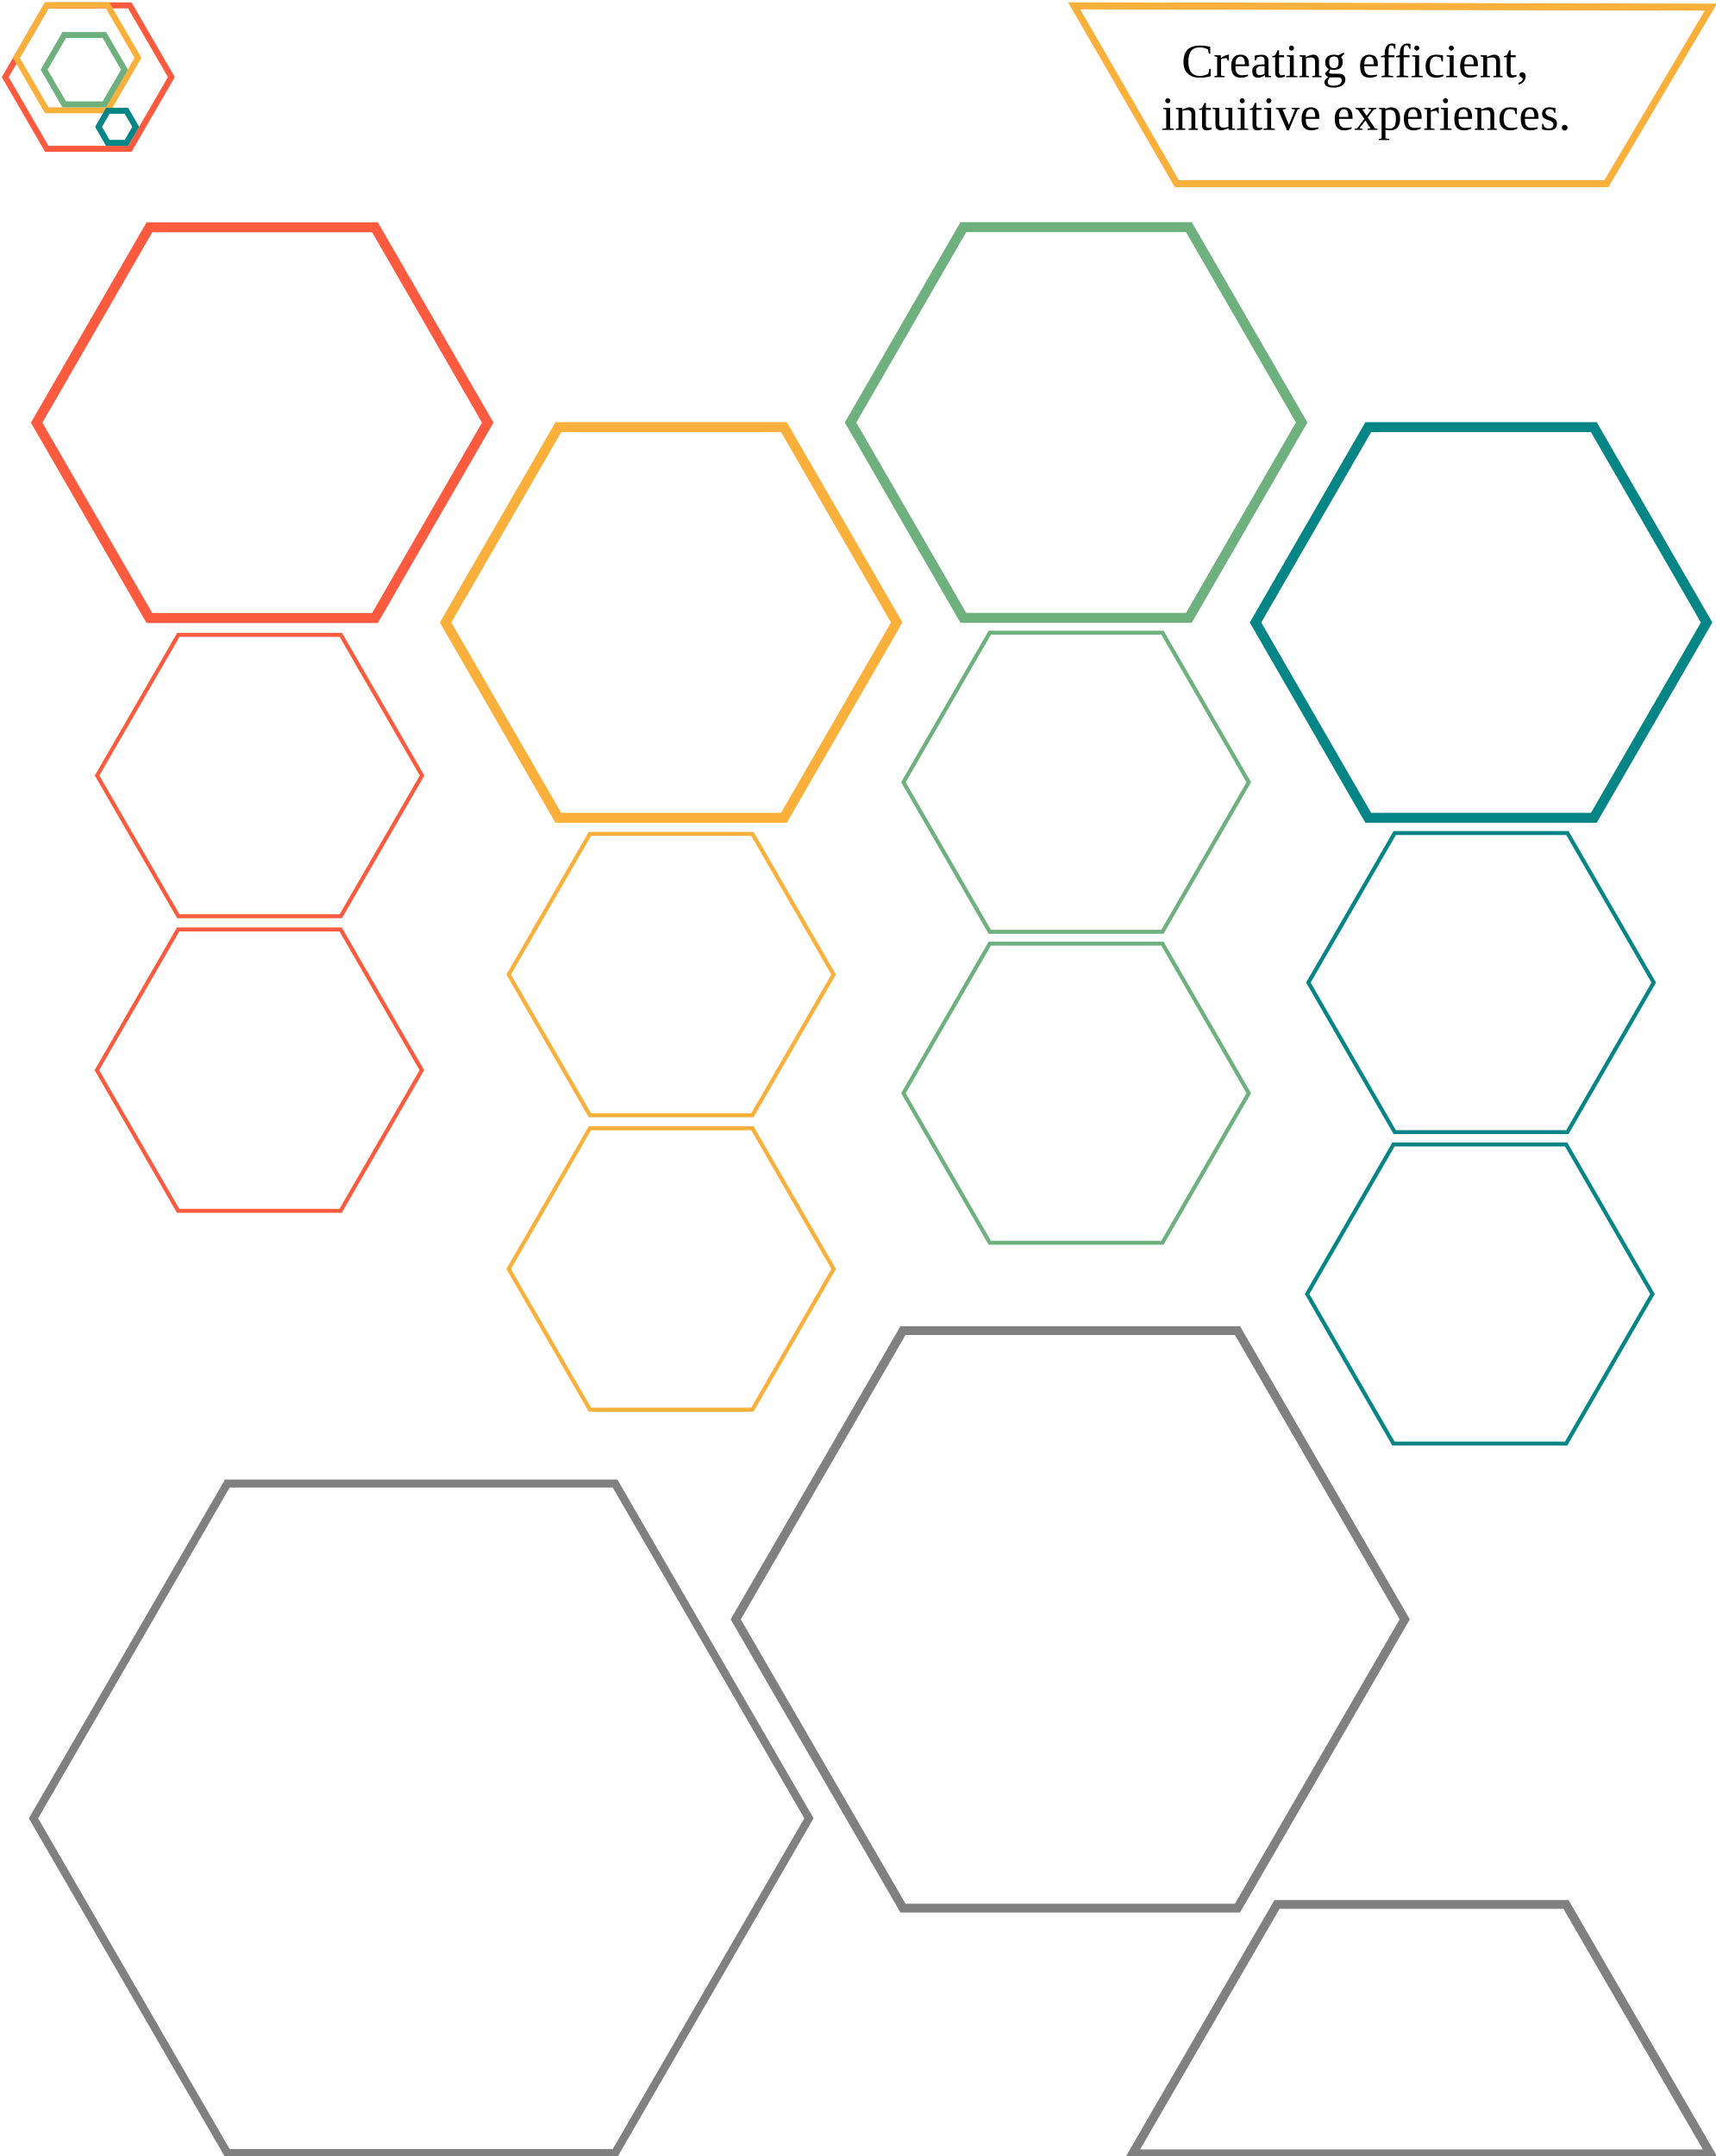
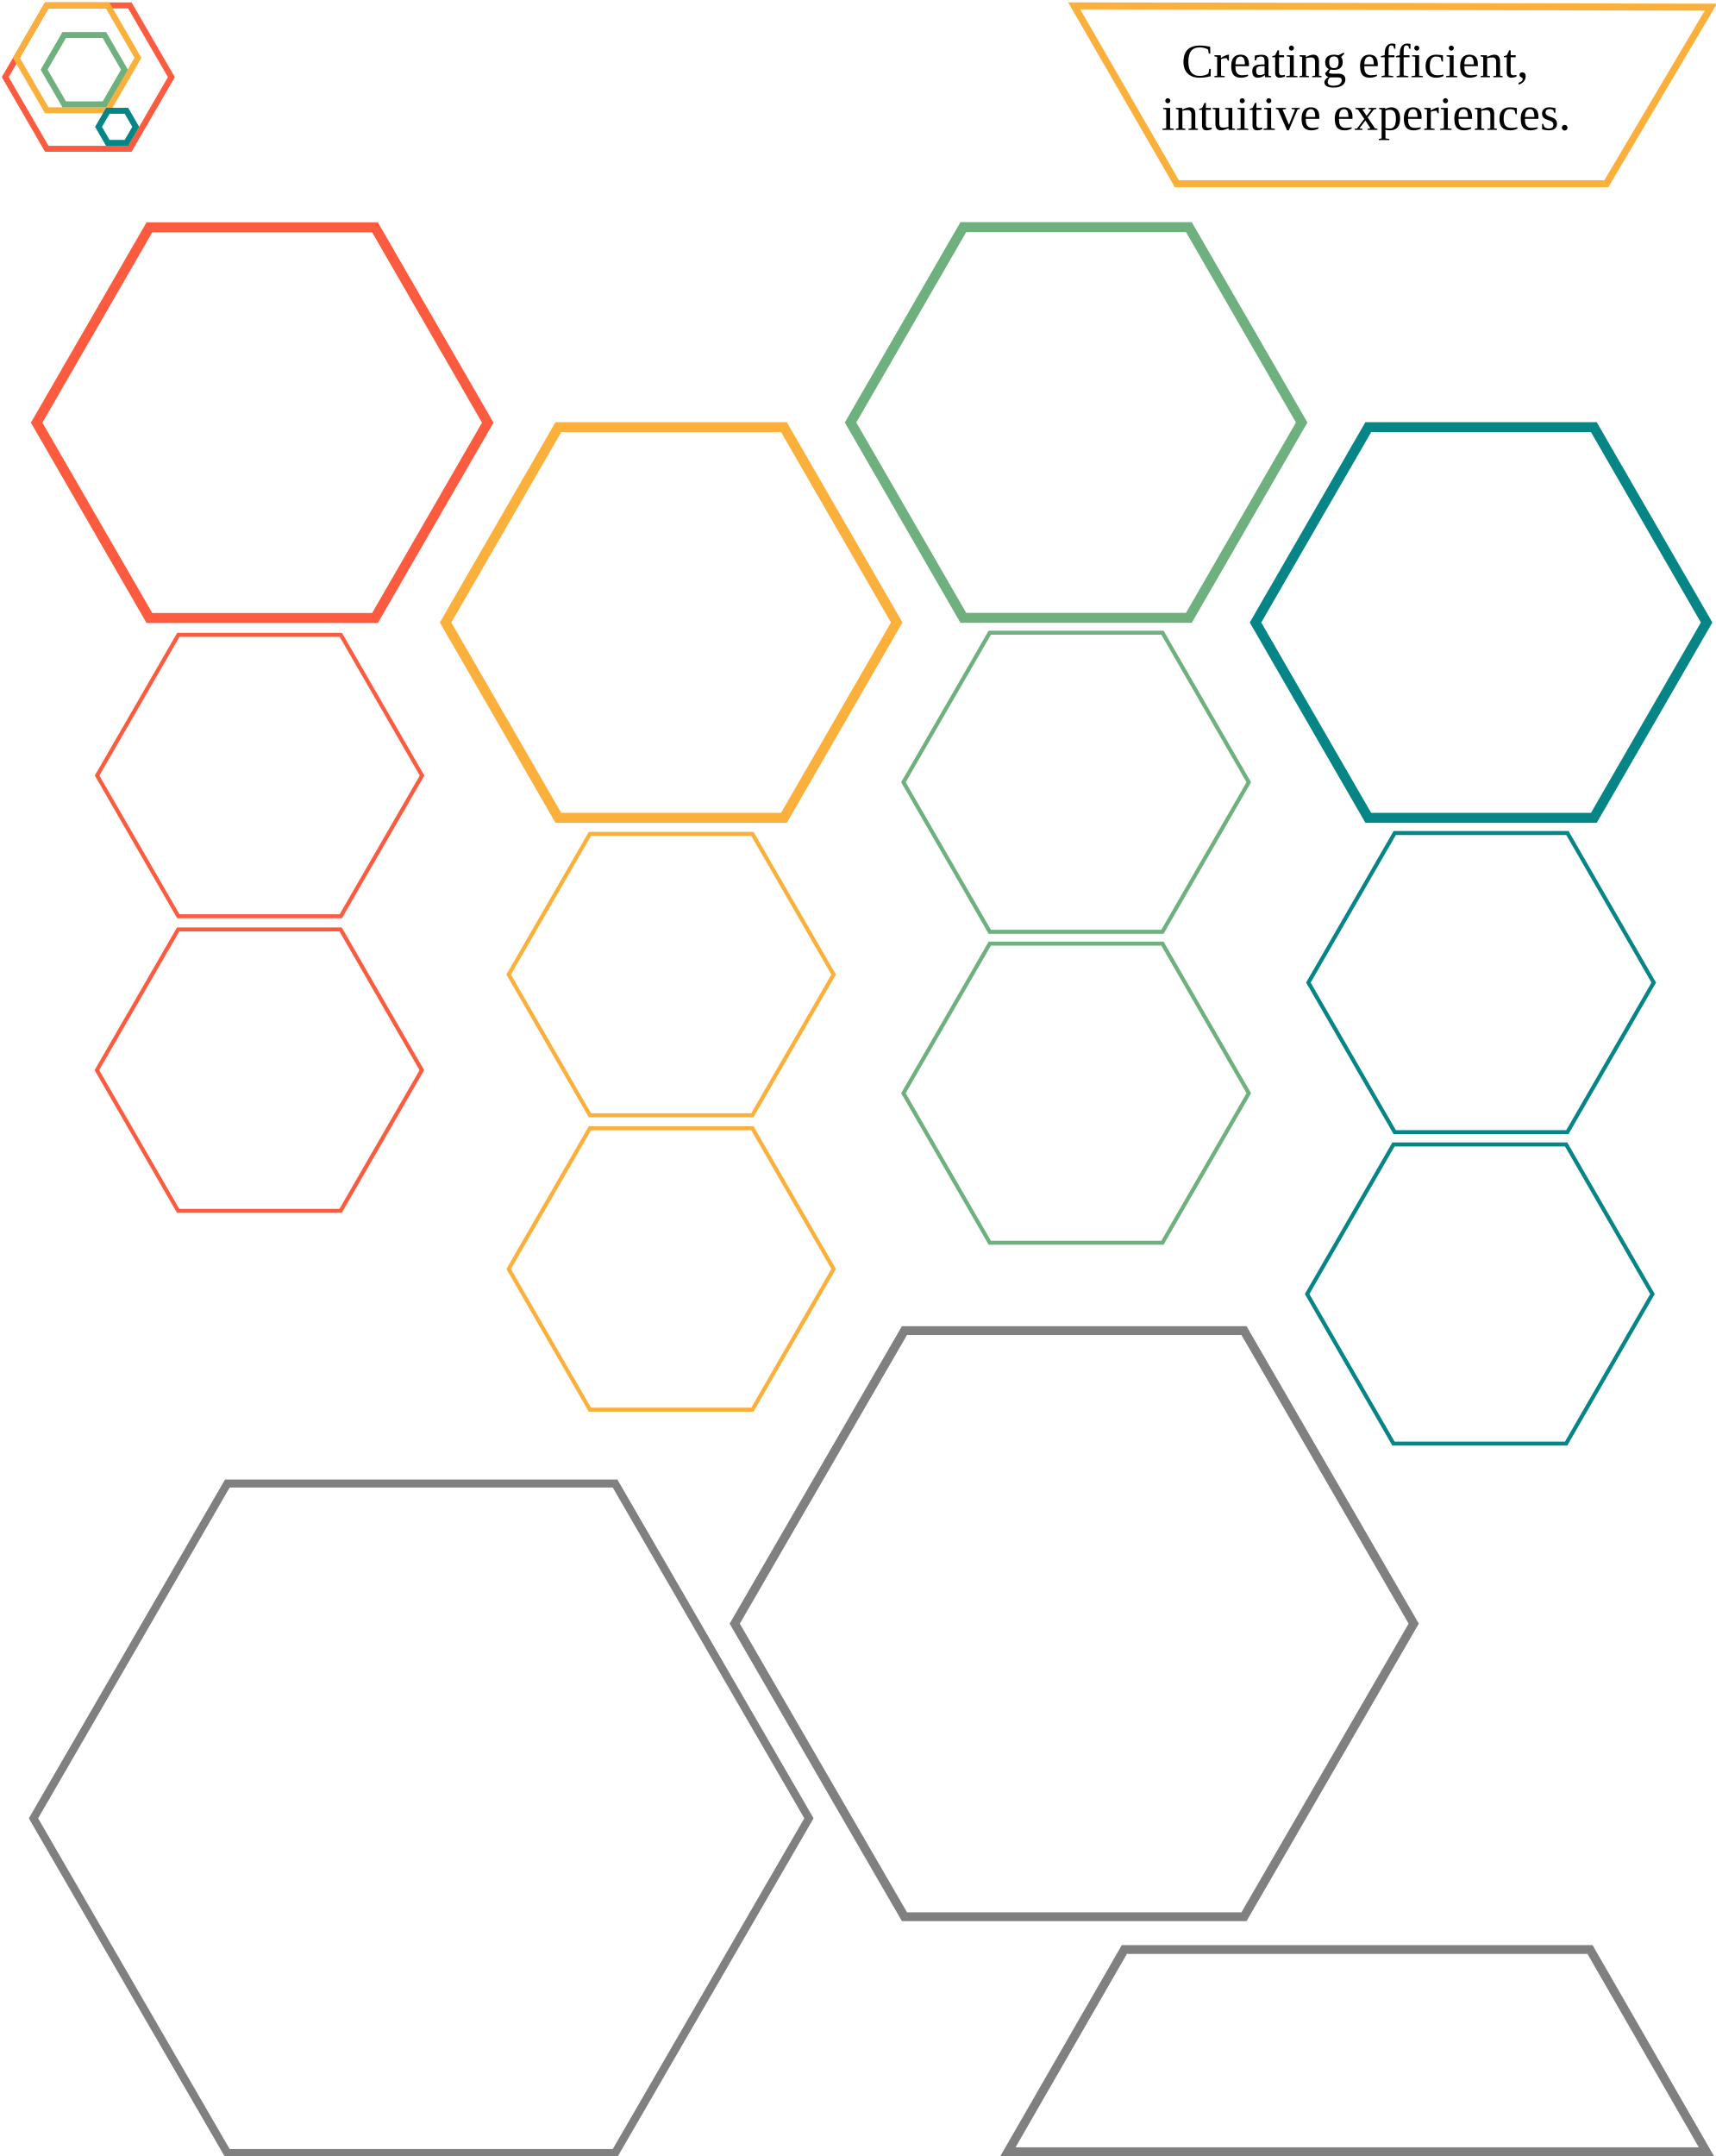
<svg xmlns="http://www.w3.org/2000/svg" xmlns:xlink="http://www.w3.org/1999/xlink" id="svg2" version="1.1" width="860.703" height="1081.35">
  <defs id="defs6" />
  <text xml:space="preserve" style="font-size:40px;font-style:normal;font-weight:normal;line-height:125%;letter-spacing:0px;word-spacing:0px;fill:#000000;fill-opacity:1;stroke:none;font-family:Sans" x="759.629" y="28.686" id="text3011">
    <tspan id="tspan3013" x="759.629" y="28.686" />
  </text>
  <flowRoot xml:space="preserve" id="flowRoot4327" style="font-size:11px;font-style:normal;font-weight:normal;line-height:125%;letter-spacing:0px;word-spacing:0px;fill:#000000;fill-opacity:1;stroke:none;font-family:Museo 300;-inkscape-font-specification:Museo 300" transform="translate(48.88329,44.35)">
    <flowRegion id="flowRegion4329">
      <rect id="rect4331" width="146" height="126" x="243" y="594" style="font-size:11px;font-family:Museo 300;-inkscape-font-specification:Museo 300" />
    </flowRegion>
    <flowPara id="flowPara4333" />
  </flowRoot>
  <flowRoot xml:space="preserve" id="flowRoot4421" style="font-size:11px;font-style:normal;font-weight:normal;line-height:125%;letter-spacing:0px;word-spacing:0px;fill:#000000;fill-opacity:1;stroke:none;font-family:Museo 700;-inkscape-font-specification:Museo 700" transform="translate(48.88329,44.35)">
    <flowRegion id="flowRegion4423">
      <rect id="rect4425" width="275" height="97" x="34" y="18" style="font-size:11px;font-family:Museo 700;-inkscape-font-specification:Museo 700" />
    </flowRegion>
    <flowPara id="flowPara4427" />
  </flowRoot>
  <g id="g3086" transform="translate(-178.482,-8.210526)">
    <g transform="translate(2,17.84672)" id="g3906">
      <flowRoot xml:space="preserve" id="flowRoot3075" style="font-size:56px;font-style:normal;font-weight:normal;line-height:125%;letter-spacing:0px;word-spacing:0px;fill:#000000;fill-opacity:1;stroke:none;font-family:Museo 500;-inkscape-font-specification:Museo 500" transform="translate(44.25297,-13.27036)">
        <flowRegion id="flowRegion3077">
          <rect id="rect3079" width="332" height="104" x="226" y="4" style="font-size:56px;font-family:Museo 500;-inkscape-font-specification:Museo 500" />
        </flowRegion>
        <flowPara id="flowPara3081" style="font-size:56px">Marielle Hsu</flowPara>
      </flowRoot>
      <flowRoot xml:space="preserve" id="flowRoot3130" style="font-size:20px;font-style:normal;font-weight:normal;line-height:125%;letter-spacing:0px;word-spacing:0px;fill:#6f6f6f;fill-opacity:0;stroke:none;font-family:Museo 300;-inkscape-font-specification:Museo 300" transform="translate(-0.3470332,-12.50814)">
        <flowRegion id="flowRegion3132">
          <rect id="rect3134" width="327.699" height="61.512" x="271" y="50" style="font-size:20px;fill:#6f6f6f;fill-opacity:0;font-family:Museo 300;-inkscape-font-specification:Museo 300" />
        </flowRegion>
        <flowPara id="flowPara3136" style="font-size:24px;font-style:normal;fill:#6e6e6e;fill-opacity:1;-inkscape-font-specification:Museo 300 Light">contact<flowSpan style="font-size:24px;font-style:normal;font-variant:normal;font-weight:normal;font-stretch:normal;font-family:Tahoma;-inkscape-font-specification:Tahoma" id="flowSpan3180">@</flowSpan>mariellehsu.com</flowPara>
      </flowRoot>
    </g>
    <g id="layer1" transform="matrix(0.2109527,0,0,0.2109527,180.0096,-138.1776)">
      <path style="fill:none;stroke:#fc5b3f;stroke-width:13.606;stroke-linecap:square;stroke-linejoin:miter;stroke-miterlimit:4;stroke-opacity:1;stroke-dasharray:none" id="path2987-4" d="m 300.087,143.791 -94.329,163.383 -188.658,0 -94.329,-163.383 94.329,-163.383 188.658,0 z" transform="matrix(1.046868,0,0,1.043563,86.08695,727.1885)" />
      <path style="fill:none;stroke:#fcb03c;stroke-width:18.59;stroke-linecap:square;stroke-linejoin:miter;stroke-miterlimit:4;stroke-opacity:1;stroke-dasharray:none" id="path2987-4-1" d="m 300.087,143.791 -94.329,163.383 -188.658,0 -94.329,-163.383 94.329,-163.383 188.658,0 z" transform="matrix(0.766218,0,0,0.7637907,90.82925,721.5159)" />
      <path style="fill:none;stroke:#068587;stroke-width:60.764;stroke-linecap:square;stroke-linejoin:miter;stroke-miterlimit:4;stroke-opacity:1;stroke-dasharray:none" id="path2987-4-7" d="m 300.087,143.791 -94.329,163.383 -188.658,0 -94.329,-163.383 94.329,-163.383 188.658,0 z" transform="matrix(0.2344116,0,0,0.2336716,245.1576,961.8998)" />
      <path style="fill:none;stroke:#6fb07f;stroke-width:28.124;stroke-linecap:square;stroke-linejoin:miter;stroke-miterlimit:4;stroke-opacity:1;stroke-dasharray:none" id="path2987-4-4" d="m 300.087,143.791 -94.329,163.383 -188.658,0 -94.329,-163.383 94.329,-163.383 188.658,0 z" transform="matrix(0.5064827,0,0,0.5048573,136.7709,787.0006)" />
    </g>
  </g>
  <g id="g4245" transform="translate(-307.9947,718.6084)">
    <path transform="matrix(0.9724284,0,0,0.9693852,412.3086,-543.3634)" d="m 310,760 -100,173.205 -200,0 L -90,760 10,586.795 l 200,0 z" id="path3113-1" style="fill:none;stroke:#808080;stroke-width:4.149;stroke-miterlimit:4;stroke-opacity:1;stroke-dasharray:none" />
    <flowRoot xml:space="preserve" id="flowRoot4429-3" style="font-size:40px;font-style:normal;font-weight:normal;line-height:125%;letter-spacing:0px;word-spacing:0px;fill:#000000;fill-opacity:1;stroke:none;font-family:Sans" transform="matrix(0.5,-0.8660254,0.8660254,0.5,273.0046,200.095)">
      <flowRegion id="flowRegion4431-6">
        <rect id="rect4433-17" width="298" height="91" x="34" y="19" />
      </flowRegion>
      <flowPara id="flowPara4435-6" style="font-size:24px;font-family:Museo 700;-inkscape-font-specification:Museo 700">EXPERIENCE</flowPara>
    </flowRoot>
    <path style="fill:none;stroke:none" id="path3113-1-1" d="m 310,760 -100,173.205 -200,0 L -90,760 10,586.795 l 200,0 z" transform="matrix(0.9749733,0,0,0.9719221,421.2038,-553.598)" />
    <flowRoot xml:space="preserve" id="flowRoot4212" style="font-size:20px;font-style:normal;font-variant:normal;font-weight:normal;font-stretch:normal;line-height:125%;letter-spacing:0px;word-spacing:0px;fill:#000000;fill-opacity:1;stroke:none;font-family:Arial;-inkscape-font-specification:Arial">
      <flowRegion id="flowRegion4214">
        <rect id="rect4216" width="16" height="31" x="771" y="395.349" />
      </flowRegion>
      <flowPara id="flowPara4218" />
    </flowRoot>
    <flowRoot xml:space="preserve" style="font-size:12px;font-style:normal;font-weight:normal;line-height:125%;letter-spacing:0px;word-spacing:0px;fill:#000000;fill-opacity:1;stroke:none;font-family:Museo 300;-inkscape-font-specification:Museo 300" id="flowRoot4151" transform="translate(4,0)">
      <flowRegion id="flowRegion4153">
        <use x="0" y="0" xlink:href="#path3113-1" id="use4155" width="860.703" height="1081.35" />
      </flowRegion>
      <flowPara style="font-size:6px;font-style:normal;font-variant:normal;font-weight:600;font-stretch:normal;font-family:Museo 700;-inkscape-font-specification:Museo 700 Semi-Bold" id="flowPara4157"> </flowPara>
      <flowPara id="flowPara4159" style="font-size:12px;font-style:normal;font-variant:normal;font-weight:600;font-stretch:normal;font-family:Museo 700;-inkscape-font-specification:Museo 700 Semi-Bold">Application/UX Designer </flowPara>
      <flowPara id="flowPara4161" style="font-size:12px;font-style:normal;font-variant:normal;font-weight:300;font-stretch:normal;font-family:Museo 300;-inkscape-font-specification:Museo 300 Light">San Francisco, CA</flowPara>
      <flowPara id="flowPara4163" style="font-size:12px;font-style:normal;font-variant:normal;font-weight:300;font-stretch:normal;font-family:Museo 300;-inkscape-font-specification:Museo 300 Light">Public Utilites Comission   2015</flowPara>
      <flowPara id="flowPara4165" style="font-size:12px;font-style:normal;font-variant:normal;font-weight:600;font-stretch:normal;font-family:Museo 700;-inkscape-font-specification:Museo 700 Semi-Bold" />
      <flowPara id="flowPara4167" style="font-size:12px">
        <flowSpan style="font-size:12px;font-style:normal;font-variant:normal;font-weight:600;font-stretch:normal;font-family:Museo 700;-inkscape-font-specification:Museo 700 Semi-Bold" id="flowSpan4169">Visual/UX Designer </flowSpan>San Francisco, CA</flowPara>
      <flowPara id="flowPara4171" style="font-size:12px">Department of Public Works    2014 - 2015</flowPara>
      <flowPara id="flowPara4173" style="font-size:12px" />
      <flowPara id="flowPara4175" style="font-size:12px">
        <flowSpan style="font-size:12px;font-style:normal;font-variant:normal;font-weight:600;font-stretch:normal;font-family:Museo 700;-inkscape-font-specification:Museo 700 Semi-Bold" id="flowSpan4177">Retail Interaction Designer</flowSpan> San Francisco, CA</flowPara>
      <flowPara id="flowPara4179" style="font-size:12px">Other Machine Co.   2013 - 2014</flowPara>
      <flowPara id="flowPara4181" style="font-size:12px" />
      <flowPara id="flowPara4183" style="font-size:12px">
        <flowSpan style="font-size:12px;font-style:normal;font-variant:normal;font-weight:600;font-stretch:normal;font-family:Museo 700;-inkscape-font-specification:Museo 700 Semi-Bold" id="flowSpan4185">Quality Assurance Tester</flowSpan> San Francisco, CA</flowPara>
      <flowPara id="flowPara4187" style="font-size:12px">Gree International, Inc.   2012 - 2013</flowPara>
      <flowPara id="flowPara4189" style="font-size:12px" />
      <flowPara id="flowPara4191" style="font-size:12px">
        <flowSpan style="font-size:12px;font-style:normal;font-variant:normal;font-weight:600;font-stretch:normal;font-family:Museo 700;-inkscape-font-specification:Museo 700 Semi-Bold" id="flowSpan4193">QA Process Consultant</flowSpan> Berkeley, CA</flowPara>
      <flowPara id="flowPara4195" style="font-size:12px">Crater House   2012</flowPara>
      <flowPara id="flowPara4197" style="font-size:12px" />
      <flowPara id="flowPara4199" style="font-size:12px">
        <flowSpan style="font-size:12px;font-style:normal;font-variant:normal;font-weight:600;font-stretch:normal;font-family:Museo 700;-inkscape-font-specification:Museo 700 Semi-Bold" id="flowSpan4201">Quality Assurance Tester/Lead</flowSpan> San Francisco, CA</flowPara>
      <flowPara id="flowPara4203" style="font-size:12px">Songbird    2009 - 2012</flowPara>
      <flowPara id="flowPara4205" style="font-size:12px" />
      <flowPara id="flowPara4207" style="font-size:12px">
        <flowSpan style="font-size:12px;font-style:normal;font-variant:normal;font-weight:600;font-stretch:normal;font-family:Museo 700;-inkscape-font-specification:Museo 700 Semi-Bold" id="flowSpan4209">Systems Administrator</flowSpan> Oakland, CA</flowPara>
      <flowPara id="flowPara4211" style="font-size:12px">Xantrion Consulting    2009</flowPara>
      <flowPara id="flowPara4215" style="font-size:12px" />
      <flowPara id="flowPara4217" style="font-size:12px">
        <flowSpan style="font-size:12px;font-style:normal;font-variant:normal;font-weight:600;font-stretch:normal;font-family:Museo 700;-inkscape-font-specification:Museo 700 Semi-Bold" id="flowSpan4219">Department Secretary</flowSpan>  Berkeley, CA</flowPara>
      <flowPara id="flowPara4221" style="font-size:12px">UC Berkeley, EECS   2008</flowPara>
    </flowRoot>
  </g>
  <path transform="matrix(0.8513692,0,0,0.8487049,247.757,201.346)" d="m 310,760 -100,173.205 -200,0 L -90,760 10,586.795 l 200,0 z" id="path3113-4" style="fill:none;stroke:none" />
  <g id="g4115" transform="translate(272.5954,-2.06182)">
    <g transform="translate(28,-34)" id="g3112">
-       <path style="fill:none;stroke:#808080;stroke-width:5.276;stroke-miterlimit:4;stroke-opacity:1;stroke-dasharray:none" id="path3113" d="m 310,760 -100,173.205 -200,0 L -90,760 10,586.795 l 200,0 z" transform="matrix(0.8389521,0,0,0.8361639,143.9535,212.762)" />
+       <path style="fill:none;stroke:#808080;stroke-width:5.199;stroke-miterlimit:4;stroke-opacity:1;stroke-dasharray:none" id="path3113" d="m 310,760 -100,173.205 -200,0 L -90,760 10,586.795 l 200,0 z" transform="matrix(0.8514728,0,0,0.8486687,144.5807,205.4242)" />
      <flowRoot transform="matrix(0.5,-0.8660254,0.8660254,0.5,16.6029,855.6151)" style="font-size:40px;font-style:normal;font-weight:normal;line-height:125%;letter-spacing:0px;word-spacing:0px;fill:#000000;fill-opacity:1;stroke:none;font-family:Sans" id="flowRoot4429-3-6" xml:space="preserve">
        <flowRegion id="flowRegion4431-6-4">
          <rect y="19" x="34" height="91" width="298" id="rect4433-17-6" />
        </flowRegion>
        <flowPara style="font-size:24px;font-family:Museo 700;-inkscape-font-specification:Museo 700" id="flowPara4435-6-2">EDUCATION</flowPara>
      </flowRoot>
    </g>
    <path style="fill:none;stroke:none" id="path3113-7" d="m 310,760 -100,173.205 -200,0 L -90,760 10,586.795 l 200,0 z" transform="matrix(0.8185793,0,0,0.8160176,178.0984,211.0486)" />
-     <flowRoot id="flowRoot4073" style="font-size:12px;font-style:normal;font-weight:normal;line-height:125%;letter-spacing:0px;word-spacing:0px;fill:#000000;fill-opacity:1;stroke:none;font-family:Museo 300;-inkscape-font-specification:Museo 300" xml:space="preserve" transform="translate(-4,-16)">
+     <flowRoot id="flowRoot4073" style="font-size:12px;font-style:normal;font-weight:normal;line-height:125%;letter-spacing:0px;word-spacing:0px;fill:#000000;fill-opacity:1;stroke:none;font-family:Museo 300;-inkscape-font-specification:Museo 300" xml:space="preserve" transform="translate(-2.900274,-14.50027)">
      <flowRegion id="flowRegion4075">
        <use height="990" width="765" id="use4077" xlink:href="#path3113-7" y="0" x="0" />
      </flowRegion>
      <flowPara id="flowPara4079" style="font-size:4px;font-style:normal;font-variant:normal;font-weight:600;font-stretch:normal;font-family:Museo 700;-inkscape-font-specification:Museo 700 Semi-Bold"> </flowPara>
      <flowPara id="flowPara4241" style="font-style:normal;font-variant:normal;font-weight:600;font-stretch:normal;font-family:Museo 700;-inkscape-font-specification:Museo 700 Semi-Bold">General Assemb.ly</flowPara>
      <flowPara id="flowPara4083">San Francisco, CA</flowPara>
      <flowPara id="flowPara4085">User Experience Design   2014</flowPara>
      <flowPara id="flowPara4087" />
      <flowPara id="flowPara4089">
        <flowSpan style="font-style:normal;font-variant:normal;font-weight:600;font-stretch:normal;font-family:Museo 700;-inkscape-font-specification:Museo 700 Semi-Bold" id="flowSpan4091">University of California, Berkeley</flowSpan>           Berkeley, CA</flowPara>
      <flowPara id="flowPara4093">Summer Mandarin Chinese intensive   2007</flowPara>
      <flowPara id="flowPara4095" />
      <flowPara id="flowPara4097" style="font-style:normal;font-variant:normal;font-weight:600;font-stretch:normal;font-family:Museo 700;-inkscape-font-specification:Museo 700 Semi-Bold">University of St Andrews</flowPara>
      <flowPara id="flowPara4101"> Scotland</flowPara>
      <flowPara id="flowPara4103">Semester abroad in Physics and CS   2006</flowPara>
      <flowPara id="flowPara4105" />
      <flowPara id="flowPara4107" style="font-style:normal;font-variant:normal;font-weight:600;font-stretch:normal;font-family:Museo 700;-inkscape-font-specification:Museo 700 Semi-Bold">Bryn Mawr College</flowPara>
      <flowPara id="flowPara4111">Bryn Mawr, PA</flowPara>
      <flowPara id="flowPara4113">Bachelors degree in Physics   2003 - 2007</flowPara>
    </flowRoot>
  </g>
  <g id="g4285" transform="translate(138.8378,-912.3318)">
    <path id="path4147" d="m 666.928,1004.462 -215.459,0 -51.501,-89.202 319.36,0.665 z" style="fill:none;stroke:#fcb03c;stroke-width:3.507;stroke-linecap:butt;stroke-linejoin:miter;stroke-miterlimit:4;stroke-opacity:1;stroke-dasharray:none" />
    <text id="text4149" y="951.07" x="560.139" style="font-size:22px;font-style:normal;font-weight:normal;line-height:110%;letter-spacing:0px;word-spacing:0px;fill:#000000;fill-opacity:1;stroke:none;font-family:Museo 300;-inkscape-font-specification:Museo 300" xml:space="preserve">
      <tspan style="font-size:24px;text-align:center;line-height:110%;text-anchor:middle" y="951.07" x="560.139" id="tspan4151">Creating efficient,</tspan>
      <tspan id="tspan4169" style="font-size:24px;text-align:center;line-height:110%;text-anchor:middle" y="977.47" x="560.139">intuitive experiences.</tspan>
    </text>
  </g>
  <g id="g4223" transform="translate(-6,8)">
    <g transform="translate(23.88329,-78.01842)" id="g4220">
      <path style="fill:none;stroke:none" id="path3927" d="m 170.454,130 -55.227,95.656 -110.454,0 L -50.454,130 4.773,34.344 l 110.454,0 z" transform="matrix(0.8853192,0,0,0.8853192,61.10925,169.3342)" />
      <path style="fill:none;stroke:#fc5b3f;stroke-width:4.881;stroke-miterlimit:4;stroke-opacity:1;stroke-dasharray:none" id="path4104" d="m 410.454,140 -55.227,95.656 -110.454,0 L 189.546,140 l 55.227,-95.656 110.454,0 z" transform="matrix(1.024314,0,0,1.024314,-193.6551,138.596)" />
      <flowRoot xml:space="preserve" id="flowRoot4429" style="font-size:40px;font-style:normal;font-weight:normal;line-height:125%;letter-spacing:0px;word-spacing:0px;fill:#000000;fill-opacity:1;stroke:none;font-family:Sans" transform="matrix(0.5,-0.8660254,0.8660254,0.5,-52.14532,290.5691)">
        <flowRegion id="flowRegion4431">
          <rect id="rect4433" width="298" height="91" x="34" y="19" />
        </flowRegion>
        <flowPara id="flowPara4435" style="font-size:22.5px;font-family:Museo 700;-inkscape-font-specification:Museo 700">PROJECTS</flowPara>
      </flowRoot>
      <path style="fill:none;stroke:none" id="path4104-3" d="m 410.454,140 -55.227,95.656 -110.454,0 L 189.546,140 l 55.227,-95.656 110.454,0 z" transform="matrix(0.9688727,0,0,0.9688727,-174.3896,147.8472)" />
      <flowRoot transform="translate(0,2)" xml:space="preserve" style="font-size:11px;font-style:normal;font-weight:normal;line-height:125%;letter-spacing:0px;word-spacing:0px;fill:#000000;fill-opacity:1;stroke:none;font-family:Museo 300;-inkscape-font-specification:Museo 300" id="flowRoot4203">
        <flowRegion id="flowRegion4205">
          <use x="0" y="0" xlink:href="#path4104-3" id="use4207" width="765" height="990" />
        </flowRegion>
        <flowPara id="flowPara4209" style="font-style:normal;font-variant:normal;font-weight:600;font-stretch:normal;font-family:Museo 700;-inkscape-font-specification:Museo 700 Semi-Bold">
          <flowSpan id="flowSpan3181" style="line-height:200%">
            <flowSpan id="flowSpan3183" style="line-height:125%">Mobile &amp; Web Apps </flowSpan>
          </flowSpan>
        </flowPara>
        <flowPara id="flowPara4214">user interviews, card sorting, sketching, root cause identification, scope definition, research, paper prototype, interaction representation, error handling, testing, iteration, clickable prototype.</flowPara>
      </flowRoot>
    </g>
    <g transform="translate(0,-10)" id="g3966">
      <flowRoot xml:space="preserve" id="flowRoot4355" style="font-size:11px;font-style:normal;font-weight:normal;line-height:125%;letter-spacing:0px;word-spacing:0px;fill:#000000;fill-opacity:1;stroke:none;font-family:Museo 300;-inkscape-font-specification:Museo 300" transform="translate(-2.559658,-367.0716)">
        <flowRegion id="flowRegion4357">
          <rect id="rect4359" width="196" height="168" x="41" y="712" style="font-size:11px;font-family:Museo 300;-inkscape-font-specification:Museo 300" />
        </flowRegion>
        <flowPara id="flowPara4334" style="text-align:center;text-anchor:middle">Post-Its</flowPara>
        <flowPara style="text-align:center;text-anchor:middle" id="flowPara3275">Balsamiq</flowPara>
        <flowPara style="text-align:center;text-anchor:middle" id="flowPara3265">paper prototype</flowPara>
        <flowPara id="flowPara4756" style="text-align:center;text-anchor:middle">POPapp (mobile and web)</flowPara>
        <flowPara id="flowPara4760" style="text-align:center;text-anchor:middle">scissors and tape</flowPara>
        <flowPara style="text-align:center;text-anchor:middle" id="flowPara3273">pen and paper</flowPara>
        <flowPara style="text-align:center;text-anchor:middle" id="flowPara3263">Invision</flowPara>
      </flowRoot>
      <path style="fill:none;stroke:#fc5b3f;stroke-width:2.711;stroke-miterlimit:4;stroke-opacity:1;stroke-dasharray:none" id="path4104-7" d="m 410.454,140 -55.227,95.656 -110.454,0 L 189.546,140 l 55.227,-95.656 110.454,0 z" transform="matrix(0.7378663,0,0,0.7377845,-85.15384,287.6875)" />
      <flowRoot xml:space="preserve" id="flowRoot4429-5" style="font-size:40px;font-style:normal;font-weight:normal;line-height:125%;letter-spacing:0px;word-spacing:0px;fill:#000000;fill-opacity:1;stroke:none;font-family:Sans" transform="matrix(0.5,-0.8660254,0.8660254,0.5,3.047561,401.7314)">
        <flowRegion id="flowRegion4431-5">
          <rect id="rect4433-1" width="298" height="91" x="34" y="19" />
        </flowRegion>
        <flowPara id="flowPara4435-7" style="font-size:22.5px;font-family:Museo 700;-inkscape-font-specification:Museo 700">TOOLS</flowPara>
      </flowRoot>
      <path transform="matrix(0.7378663,0,0,0.7377845,-85.25239,435.4414)" d="m 410.454,140 -55.227,95.656 -110.454,0 L 189.546,140 l 55.227,-95.656 110.454,0 z" id="path4104-7-1" style="fill:none;stroke:#fc5b3f;stroke-width:2.711;stroke-miterlimit:4;stroke-opacity:1;stroke-dasharray:none" />
      <flowRoot transform="matrix(0.5,-0.8660254,0.8660254,0.5,3.657315,546.8101)" style="font-size:40px;font-style:normal;font-weight:normal;line-height:125%;letter-spacing:0px;word-spacing:0px;fill:#000000;fill-opacity:1;stroke:none;font-family:Sans" id="flowRoot4429-5-1" xml:space="preserve">
        <flowRegion id="flowRegion4431-5-7">
          <rect y="19" x="34" height="91" width="298" id="rect4433-1-4" />
        </flowRegion>
        <flowPara style="font-size:22.5px;font-family:Museo 700;-inkscape-font-specification:Museo 700" id="flowPara4435-7-0">ROLES</flowPara>
      </flowRoot>
    </g>
  </g>
  <g id="g4104" transform="translate(-6,2)">
    <g transform="translate(48.31765,-17.38685)" id="g4266">
      <path style="fill:none;stroke:none" id="path3043" d="m 231.508,540 -58.246,100.885 -116.492,0 L -1.475,540 56.771,439.115 l 116.492,0 z" transform="matrix(0.8668703,0,0,0.8709788,195.4323,-142.3419)" />
      <flowRoot xml:space="preserve" style="font-size:11px;font-style:normal;font-weight:normal;line-height:125%;letter-spacing:0px;word-spacing:0px;fill:#000000;fill-opacity:1;stroke:none;font-family:Museo 300;-inkscape-font-specification:Museo 300" id="flowRoot3841" transform="matrix(1.050443,0,0,1.054946,-15.95622,-17.21852)">
        <flowRegion id="flowRegion3843">
          <use height="990" width="765" x="0" y="0" xlink:href="#path3043" id="use3845" />
        </flowRegion>
        <flowPara style="font-size:10.449px;font-style:normal;font-variant:normal;font-weight:600;font-stretch:normal;font-family:Museo 700;-inkscape-font-specification:Museo 700 Semi-Bold" id="flowPara3847">(Re)Branding</flowPara>
        <flowPara id="flowPara3849" style="font-size:10.449px">stakeholder interviews, user research, card sorting, partner collaboration and communication, client communication, understanding a project brief, time management, market and competitive research, information architecture, wireframing, accessability for non-standard users, appropriate use of design triggers.</flowPara>
      </flowRoot>
      <path style="fill:none;stroke:#fcb03c;stroke-width:4.881;stroke-miterlimit:4;stroke-opacity:1;stroke-dasharray:none" id="path4104-4" d="m 410.454,140 -55.227,95.656 -110.454,0 L 189.546,140 l 55.227,-95.656 110.454,0 z" transform="matrix(1.024314,0,0,1.024314,-12.95923,184.1978)" />
    </g>
    <g transform="translate(62.80543,-60.82456)" id="g4275">
      <flowRoot xml:space="preserve" id="flowRoot4335" style="font-size:11px;font-style:normal;font-weight:normal;line-height:125%;letter-spacing:0px;word-spacing:0px;fill:#000000;fill-opacity:1;stroke:none;font-family:Museo 300;-inkscape-font-specification:Museo 300" transform="translate(-46.5292,-85.24504)">
        <flowRegion id="flowRegion4337">
          <rect id="rect4339" width="177" height="136" x="238" y="580" style="font-size:11px;font-family:Museo 300;-inkscape-font-specification:Museo 300" />
        </flowRegion>
        <flowPara style="text-align:center;text-anchor:middle" id="flowPara4341">Google Drive</flowPara>
        <flowPara style="text-align:center;text-anchor:middle" id="flowPara4343">Google Forms</flowPara>
        <flowPara style="text-align:center;text-anchor:middle" id="flowPara4345">group collaboration</flowPara>
        <flowPara style="text-align:center;text-anchor:middle" id="flowPara4347">Zurb.com design triggers</flowPara>
        <flowPara id="flowPara3165" style="text-align:center;text-anchor:middle">pen and paper</flowPara>
        <flowPara style="text-align:center;text-anchor:middle" id="flowPara4349">Omnigraffle</flowPara>
        <flowPara style="text-align:center;text-anchor:middle" id="flowPara4353">whiteboard</flowPara>
        <flowPara id="flowPara4315" style="text-align:center;text-anchor:middle">Invision</flowPara>
      </flowRoot>
      <path transform="matrix(0.7378663,0,0,0.7377845,58.48739,444.323)" d="m 410.454,140 -55.227,95.656 -110.454,0 L 189.546,140 l 55.227,-95.656 110.454,0 z" id="path4104-7-0" style="fill:none;stroke:#fcb03c;stroke-width:2.711;stroke-miterlimit:4;stroke-opacity:1;stroke-dasharray:none" />
    </g>
    <path transform="matrix(0.7378663,0,0,0.7377845,121.2928,531.1636)" d="m 410.454,140 -55.227,95.656 -110.454,0 L 189.546,140 l 55.227,-95.656 110.454,0 z" id="path4104-7-0-40" style="fill:none;stroke:#fcb03c;stroke-width:2.711;stroke-miterlimit:4;stroke-opacity:1;stroke-dasharray:none" />
  </g>
  <g id="g4079" transform="translate(2.490295,4.5)">
    <path style="fill:none;stroke:#6fb07f;stroke-width:4.881;stroke-miterlimit:4;stroke-opacity:1;stroke-dasharray:none" id="path4104-4-9" d="m 410.454,140 -55.227,95.656 -110.454,0 L 189.546,140 l 55.227,-95.656 110.454,0 z" transform="matrix(1.024314,0,0,1.024314,229.9983,63.99474)" />
    <g transform="translate(70.98481,-60.46778)" id="g4420">
      <flowRoot xml:space="preserve" id="flowRoot4109" style="font-size:11px;font-style:normal;font-weight:normal;line-height:125%;letter-spacing:0px;word-spacing:0px;fill:#000000;fill-opacity:1;stroke:none;font-family:Museo 300;-inkscape-font-specification:Museo 300" transform="translate(-52.07727,-303.6232)">
        <flowRegion id="flowRegion4111">
          <rect id="rect4113" width="175" height="122" x="431" y="690" style="font-size:11px;font-family:Museo 300;-inkscape-font-specification:Museo 300" />
        </flowRegion>
        <flowPara style="text-align:center;text-anchor:middle" id="flowPara4277">emacs</flowPara>
        <flowPara id="flowPara4744" style="text-align:center;text-anchor:middle">Notepad++</flowPara>
        <flowPara style="text-align:center;text-anchor:middle" id="flowPara4279">Google Drive</flowPara>
        <flowPara id="flowPara4734" style="text-align:center;text-anchor:middle">scissors and tape</flowPara>
        <flowPara id="flowPara4764" style="text-align:center;text-anchor:middle">pen and paper</flowPara>
        <flowPara id="flowPara4736" style="text-align:center;text-anchor:middle">Omnigraffle</flowPara>
        <flowPara style="text-align:center;text-anchor:middle" id="flowPara4283">whiteboard</flowPara>
        <flowPara id="flowPara4701" style="text-align:center;text-anchor:middle">Invision</flowPara>
        <flowPara style="text-align:center;text-anchor:middle" id="flowPara4685">github</flowPara>
      </flowRoot>
      <path style="fill:none;stroke:#6fb07f;stroke-width:2.55;stroke-miterlimit:4;stroke-opacity:1;stroke-dasharray:none" id="path4104-7-0-4" d="m 410.454,140 -55.227,95.656 -110.454,0 L 189.546,140 l 55.227,-95.656 110.454,0 z" transform="matrix(0.7841727,0,0,0.7841727,231.056,338.5154)" />
    </g>
    <path style="fill:none;stroke:#6fb07f;stroke-width:2.55;stroke-miterlimit:4;stroke-opacity:1;stroke-dasharray:none" id="path4104-7-0-4-9" d="m 410.454,140 -55.227,95.656 -110.454,0 L 189.546,140 l 55.227,-95.656 110.454,0 z" transform="matrix(0.7841727,0,0,0.7841727,302.0408,434.0097)" />
    <flowRoot xml:space="preserve" id="flowRoot3226" style="font-size:14px;font-style:normal;font-variant:normal;font-weight:normal;font-stretch:normal;line-height:125%;letter-spacing:0px;word-spacing:0px;color:#000000;fill:#000000;fill-opacity:1;fill-rule:nonzero;stroke:none;stroke-width:1px;marker:none;visibility:visible;display:inline;overflow:visible;enable-background:accumulate;font-family:Arial;-inkscape-font-specification:Arial" transform="translate(-9.996782,4.443015)">
      <flowRegion id="flowRegion3228">
        <rect id="rect3230" width="207.711" height="199.936" x="444.301" y="112.772" style="color:#000000;fill:#000000;fill-opacity:1;fill-rule:nonzero;stroke:none;marker:none;visibility:visible;display:inline;overflow:visible;enable-background:accumulate" />
      </flowRegion>
      <flowPara id="flowPara3232" style="font-size:11px;font-weight:bold;font-family:Museo 700;-inkscape-font-specification:Museo 700">                 Design &amp; Develop</flowPara>
      <flowPara id="flowPara3241" style="font-size:11px;font-family:Museo 300;-inkscape-font-specification:Museo 300">              HTML, CSS, JavaScript,</flowPara>
      <flowPara style="font-size:11px;font-family:Museo 300;-inkscape-font-specification:Museo 300" id="flowPara3243">           jquery, version control,</flowPara>
      <flowPara style="font-size:11px;font-family:Museo 300;-inkscape-font-specification:Museo 300" id="flowPara3245">        security, documentation, code</flowPara>
      <flowPara style="font-size:11px;font-family:Museo 300;-inkscape-font-specification:Museo 300" id="flowPara3247">     standards, troubleshooting,</flowPara>
      <flowPara style="font-size:11px;font-family:Museo 300;-inkscape-font-specification:Museo 300" id="flowPara3249">   research, interviews, typography,</flowPara>
      <flowPara style="font-size:11px;font-family:Museo 300;-inkscape-font-specification:Museo 300" id="flowPara3251">layout, intuitive flow, grid systems, color</flowPara>
      <flowPara style="font-size:11px;font-family:Museo 300;-inkscape-font-specification:Museo 300" id="flowPara3253">  palettes, mood boards, personal</flowPara>
      <flowPara style="font-size:11px;font-family:Museo 300;-inkscape-font-specification:Museo 300" id="flowPara3255">     branding, write/refine/understand</flowPara>
      <flowPara style="font-size:11px;font-family:Museo 300;-inkscape-font-specification:Museo 300" id="flowPara3257">        design specification documents,</flowPara>
      <flowPara style="font-size:11px;font-family:Museo 300;-inkscape-font-specification:Museo 300" id="flowPara3259">          establish and maintain</flowPara>
      <flowPara style="font-size:11px;font-family:Museo 300;-inkscape-font-specification:Museo 300" id="flowPara3261">             consistent messaging.</flowPara>
    </flowRoot>
  </g>
  <g id="g4053" transform="translate(2,-9.491362)">
    <g transform="translate(87.73259,-5.895469)" id="g4435">
      <path style="fill:none;stroke:none" id="path3043-4" d="m 231.508,540 -58.246,100.885 -116.492,0 L -1.475,540 56.771,439.115 l 116.492,0 z" transform="matrix(0.8668703,0,0,0.8709788,550.1238,-142.9205)" />
      <path style="fill:none;stroke:#068587;stroke-width:4.881;stroke-miterlimit:4;stroke-opacity:1;stroke-dasharray:none" id="path4104-4-9-8" d="m 410.454,140 -55.227,95.656 -110.454,0 L 189.546,140 l 55.227,-95.656 110.454,0 z" transform="matrix(1.024314,0,0,1.024314,345.8862,184.1978)" />
      <flowRoot xml:space="preserve" style="font-size:11px;font-style:normal;font-weight:normal;line-height:125%;letter-spacing:0px;word-spacing:0px;fill:#000000;fill-opacity:1;stroke:none;font-family:Museo 300;-inkscape-font-specification:Museo 300" id="flowRoot3207" transform="translate(2,8)">
        <flowRegion id="flowRegion3209">
          <use x="0" y="0" xlink:href="#path4104-4-9-8" id="use3211" width="860.703" height="1081.35" />
        </flowRegion>
        <flowPara id="flowPara3213" style="font-style:normal;font-variant:normal;font-weight:600;font-stretch:normal;font-family:Museo 700;-inkscape-font-specification:Museo 700 Semi-Bold">Process Optimization</flowPara>
        <flowPara id="flowPara3215">communication,</flowPara>
        <flowPara id="flowPara3217">scope creep, setting expectations, user research and interviews, mockups, prototypes, documentation, automation, business best practices, physical and digital</flowPara>
        <flowPara id="flowPara3234">   organization, archiving, labeling,</flowPara>
        <flowPara id="flowPara3238">   teaching, training, standards and</flowPara>
        <flowPara id="flowPara3246">   principles of efficiency.</flowPara>
      </flowRoot>
    </g>
    <g transform="translate(99.0707,-48.87154)" id="g4444">
      <flowRoot xml:space="preserve" id="flowRoot4137" style="font-size:11px;font-style:normal;font-weight:normal;line-height:125%;letter-spacing:0px;word-spacing:0px;fill:#000000;fill-opacity:1;stroke:none;font-family:Museo 300;-inkscape-font-specification:Museo 300" transform="translate(-34.43151,-79.69679)">
        <flowRegion id="flowRegion4139">
          <rect id="rect4141" width="150.552" height="165.912" x="601" y="570" style="font-size:11px;font-family:Museo 300;-inkscape-font-specification:Museo 300" />
        </flowRegion>
        <flowPara id="flowPara4715" style="text-align:center;text-anchor:middle">Axure</flowPara>
        <flowPara id="flowPara4797" style="text-align:center;text-anchor:middle">Google Drive</flowPara>
        <flowPara id="flowPara4801" style="text-align:center;text-anchor:middle">Google Calendar</flowPara>
        <flowPara style="text-align:center;text-anchor:middle" id="flowPara4213">kimono labs API builder</flowPara>
        <flowPara id="flowPara4787" style="text-align:center;text-anchor:middle">pen and paper</flowPara>
        <flowPara id="flowPara4789" style="text-align:center;text-anchor:middle">Omnigraffle</flowPara>
        <flowPara id="flowPara4791" style="text-align:center;text-anchor:middle">whiteboard</flowPara>
        <flowPara id="flowPara4793" style="text-align:center;text-anchor:middle">Invision</flowPara>
        <flowPara style="text-align:center;text-anchor:middle" id="flowPara4223">jsfiddle</flowPara>
      </flowRoot>
      <path style="fill:none;stroke:#068587;stroke-width:2.55;stroke-miterlimit:4;stroke-opacity:1;stroke-dasharray:none" id="path4104-7-0-4-8" d="m 410.454,140 -55.227,95.656 -110.454,0 L 189.546,140 l 55.227,-95.656 110.454,0 z" transform="matrix(0.7841727,0,0,0.7841727,406.5906,441.3914)" />
    </g>
    <path style="fill:none;stroke:#068587;stroke-width:2.55;stroke-miterlimit:4;stroke-opacity:1;stroke-dasharray:none" id="path4104-7-0-4-8-4" d="m 410.454,140 -55.227,95.656 -110.454,0 L 189.546,140 l 55.227,-95.656 110.454,0 z" transform="matrix(0.7841727,0,0,0.7841727,505.026,548.732)" />
  </g>
  <flowRoot xml:space="preserve" id="flowRoot3229" style="fill:black;stroke:none;stroke-opacity:1;stroke-width:1px;stroke-linejoin:miter;stroke-linecap:butt;fill-opacity:1;font-family:Arial;font-style:normal;font-weight:normal;font-size:14px;line-height:125%;letter-spacing:0px;word-spacing:0px;-inkscape-font-specification:Arial;font-stretch:normal;font-variant:normal">
    <flowRegion id="flowRegion3231">
      <rect id="rect3233" width="72.199" height="24.437" x="693.11" y="283.828" />
    </flowRegion>
    <flowPara id="flowPara3235" />
  </flowRoot>
-   <g id="g4115-1" transform="translate(528.2034,236.4134)">
-     <g transform="matrix(1.071617,0,0,1.071617,8.36236,-101.7065)" id="g3112-7">
-       <path transform="matrix(0.6764521,0,0,0.6738702,90.26387,370.2252)" style="fill:none;stroke:#808080;stroke-width:6.108;stroke-miterlimit:4;stroke-opacity:1" d="m 310,760 -400,0 100,-173.205 200,0 z" id="path3113-40" />
-       <flowRoot transform="matrix(0.5,-0.8660254,0.8660254,0.5,-24.12017,895.4075)" style="font-size:40px;font-style:normal;font-weight:normal;line-height:125%;letter-spacing:0px;word-spacing:0px;fill:#000000;fill-opacity:1;stroke:none;font-family:Sans" id="flowRoot4429-3-6-9" xml:space="preserve">
-         <flowRegion id="flowRegion4431-6-4-4">
-           <rect y="19" x="34" height="91" width="298" id="rect4433-17-6-8" />
-         </flowRegion>
-         <flowPara style="font-size:22.396px;font-family:Museo 700;-inkscape-font-specification:Museo 700" id="flowPara4435-6-2-8">EXTRA</flowPara>
-       </flowRoot>
-     </g>
-     <path style="fill:none;stroke:none" id="path3113-7-2" d="m 310,760 -100,173.205 -200,0 L -90,760 10,586.795 l 200,0 z" transform="matrix(0.8185793,0,0,0.8160176,178.0984,211.0486)" />
-     <flowRoot id="flowRoot4073-4" style="font-size:12px;font-style:normal;font-weight:normal;line-height:125%;letter-spacing:0px;word-spacing:0px;fill:#000000;fill-opacity:1;stroke:none;font-family:Museo 300;-inkscape-font-specification:Museo 300" xml:space="preserve" transform="translate(-71.11105,37.08785)">
-       <flowRegion id="flowRegion4075-5">
-         <use height="990" width="765" id="use4077-5" xlink:href="#path3113-7-2" y="0" x="0" />
-       </flowRegion>
-       <flowPara id="flowPara4113-6">Books</flowPara>
-       <flowPara id="flowPara3501">Activites</flowPara>
-       <flowPara id="flowPara3503">Clubs</flowPara>
+   <g id="g3112-7" transform="matrix(1.22869,0,0,1.22869,468.7421,-4.106201)">
+     <path id="path3113-40" d="m 29.981,881.688 47.526,-82.554 190.106,0 47.526,82.554 z" style="fill:none;stroke:#808080;stroke-width:3.597;stroke-miterlimit:4;stroke-opacity:1" />
+     <flowRoot xml:space="preserve" id="flowRoot4429-3-6-9" style="font-size:40px;font-style:normal;font-weight:normal;line-height:125%;letter-spacing:0px;word-spacing:0px;fill:#000000;fill-opacity:1;stroke:none;font-family:Sans" transform="matrix(0.5,-0.8660254,0.8660254,0.5,-21.43477,895.4075)">
+       <flowRegion id="flowRegion4431-6-4-4">
+         <rect id="rect4433-17-6-8" width="298" height="91" x="34" y="19" />
+       </flowRegion>
+       <flowPara id="flowPara4435-6-2-8" style="font-size:19.533px;font-family:Museo 700;-inkscape-font-specification:Museo 700">EXTRA</flowPara>
+     </flowRoot>
+     <flowRoot xml:space="preserve" style="font-size:12px;font-style:normal;font-weight:normal;line-height:125%;letter-spacing:0px;word-spacing:0px;fill:#000000;fill-opacity:1;stroke:none;font-family:Museo 300;-inkscape-font-specification:Museo 300" id="flowRoot3700" transform="translate(1.62775,6.511)">
+       <flowRegion id="flowRegion3702">
+         <use x="0" y="0" xlink:href="#path3113-40" id="use3704" width="860.703" height="1081.35" />
+       </flowRegion>
+       <flowPara id="flowPara3706" style="font-size:9.594px">
+         <flowSpan style="font-size:9.594px;font-style:normal;font-variant:normal;font-weight:600;font-stretch:normal;font-family:Museo 700;-inkscape-font-specification:Museo 700 Semi-Bold" id="flowSpan3708">Reading</flowSpan> sci-fi, fantasy, historical fiction, non-fiction, cultural history, linguistic analysis, science, poetry, etc. <flowSpan id="flowSpan3710" style="font-size:9.594px;font-style:normal;font-variant:normal;font-weight:600;font-stretch:normal;font-family:Museo 700;-inkscape-font-specification:Museo 700 Semi-Bold">Sailing</flowSpan> dinghies and keelboats. <flowSpan id="flowSpan3712" style="font-size:9.594px;font-style:normal;font-variant:normal;font-weight:600;font-stretch:normal;font-family:Museo 700;-inkscape-font-specification:Museo 700 Semi-Bold">Climbing</flowSpan> trees.<flowSpan id="flowSpan3714" style="font-size:9.594px;font-style:normal;font-variant:normal;font-weight:600;font-stretch:normal;font-family:Museo 700;-inkscape-font-specification:Museo 700 Semi-Bold"> Building</flowSpan> big art.<flowSpan id="flowSpan3716" style="font-size:9.594px;font-style:normal;font-variant:normal;font-weight:600;font-stretch:normal;font-family:Museo 700;-inkscape-font-specification:Museo 700 Semi-Bold"> Making</flowSpan> small art. <flowSpan id="flowSpan3718" style="font-size:9.594px;font-style:normal;font-variant:normal;font-weight:600;font-stretch:normal;font-family:Museo 700;-inkscape-font-specification:Museo 700 Semi-Bold">Fixing </flowSpan>mechanical problems. <flowSpan id="flowSpan3720" style="font-size:9.594px;font-style:normal;font-variant:normal;font-weight:600;font-stretch:normal;font-family:Museo 700;-inkscape-font-specification:Museo 700 Semi-Bold">Dancing</flowSpan> - solo modern and partnered blues &amp; lindy. <flowSpan id="flowSpan3722" style="font-size:9.594px;font-style:normal;font-variant:normal;font-weight:600;font-stretch:normal;font-family:Museo 700;-inkscape-font-specification:Museo 700 Semi-Bold">Music</flowSpan>. <flowSpan id="flowSpan3724" style="font-size:9.594px;font-style:normal;font-variant:normal;font-weight:600;font-stretch:normal;font-family:Museo 700;-inkscape-font-specification:Museo 700 Semi-Bold">Art</flowSpan>. <flowSpan id="flowSpan3726" style="font-size:9.594px;font-style:normal;font-variant:normal;font-weight:600;font-stretch:normal;font-family:Museo 700;-inkscape-font-specification:Museo 700 Semi-Bold">Camping</flowSpan>.</flowPara>
    </flowRoot>
  </g>
</svg>
